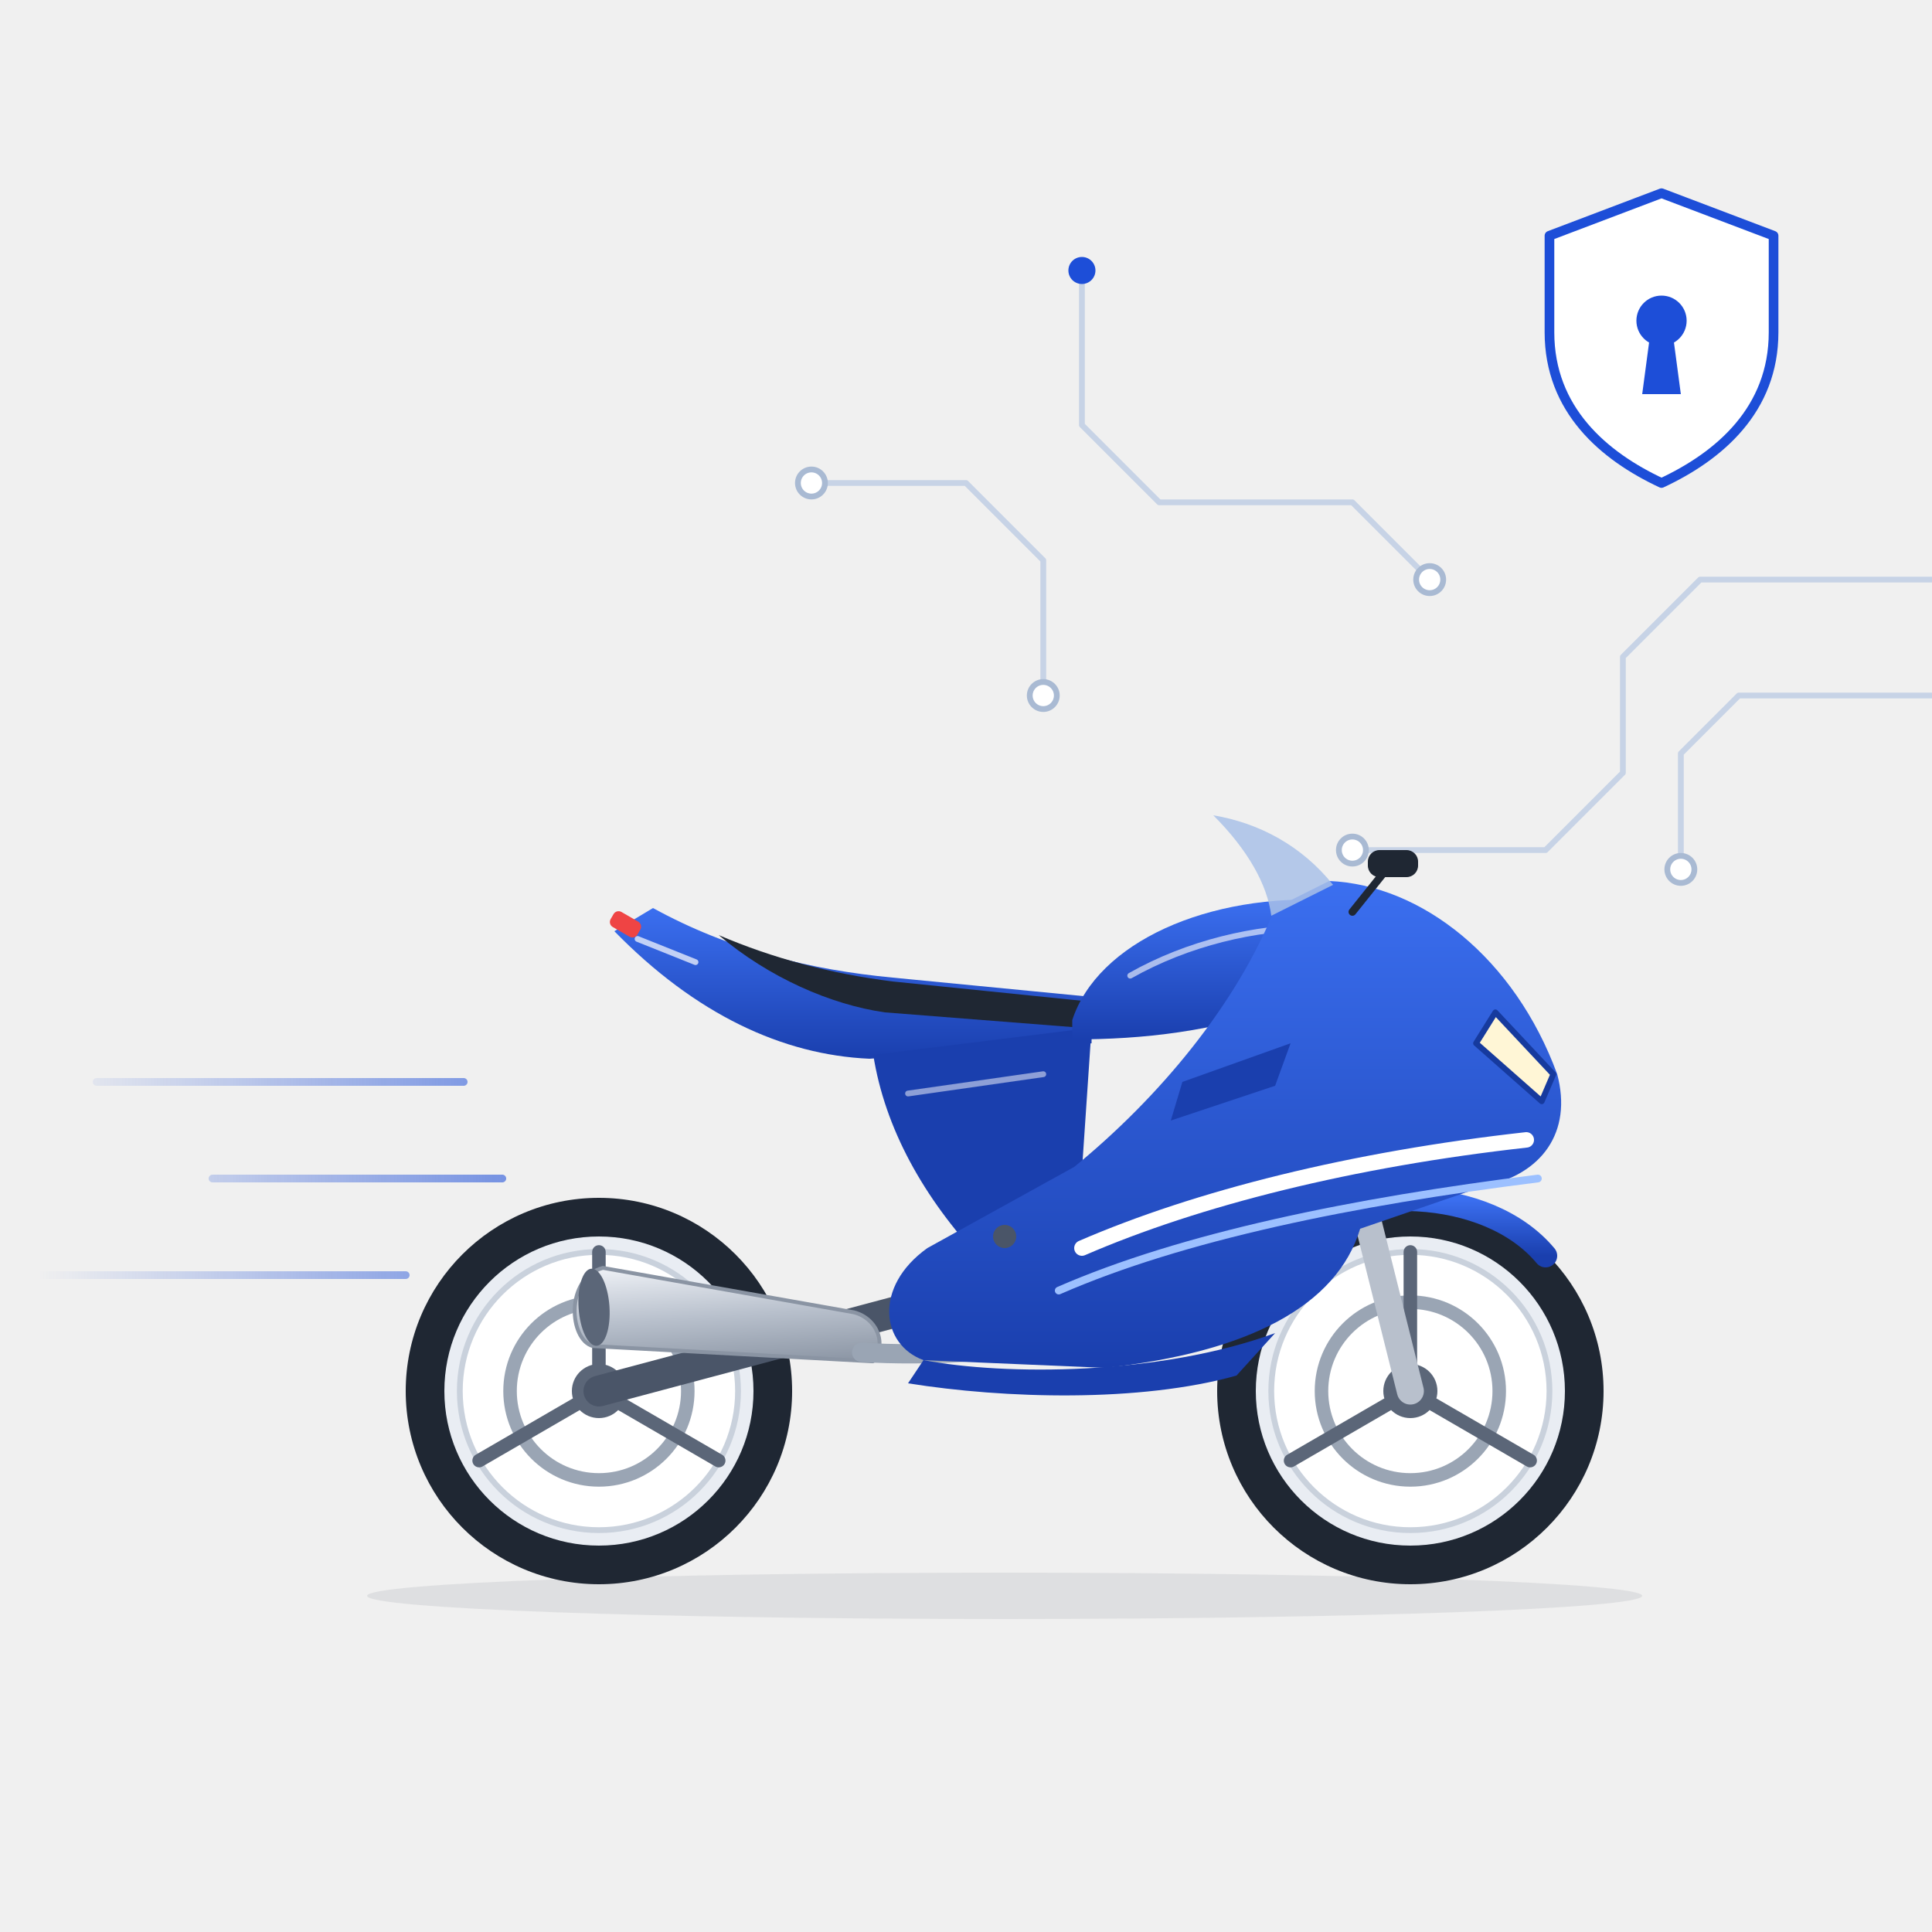
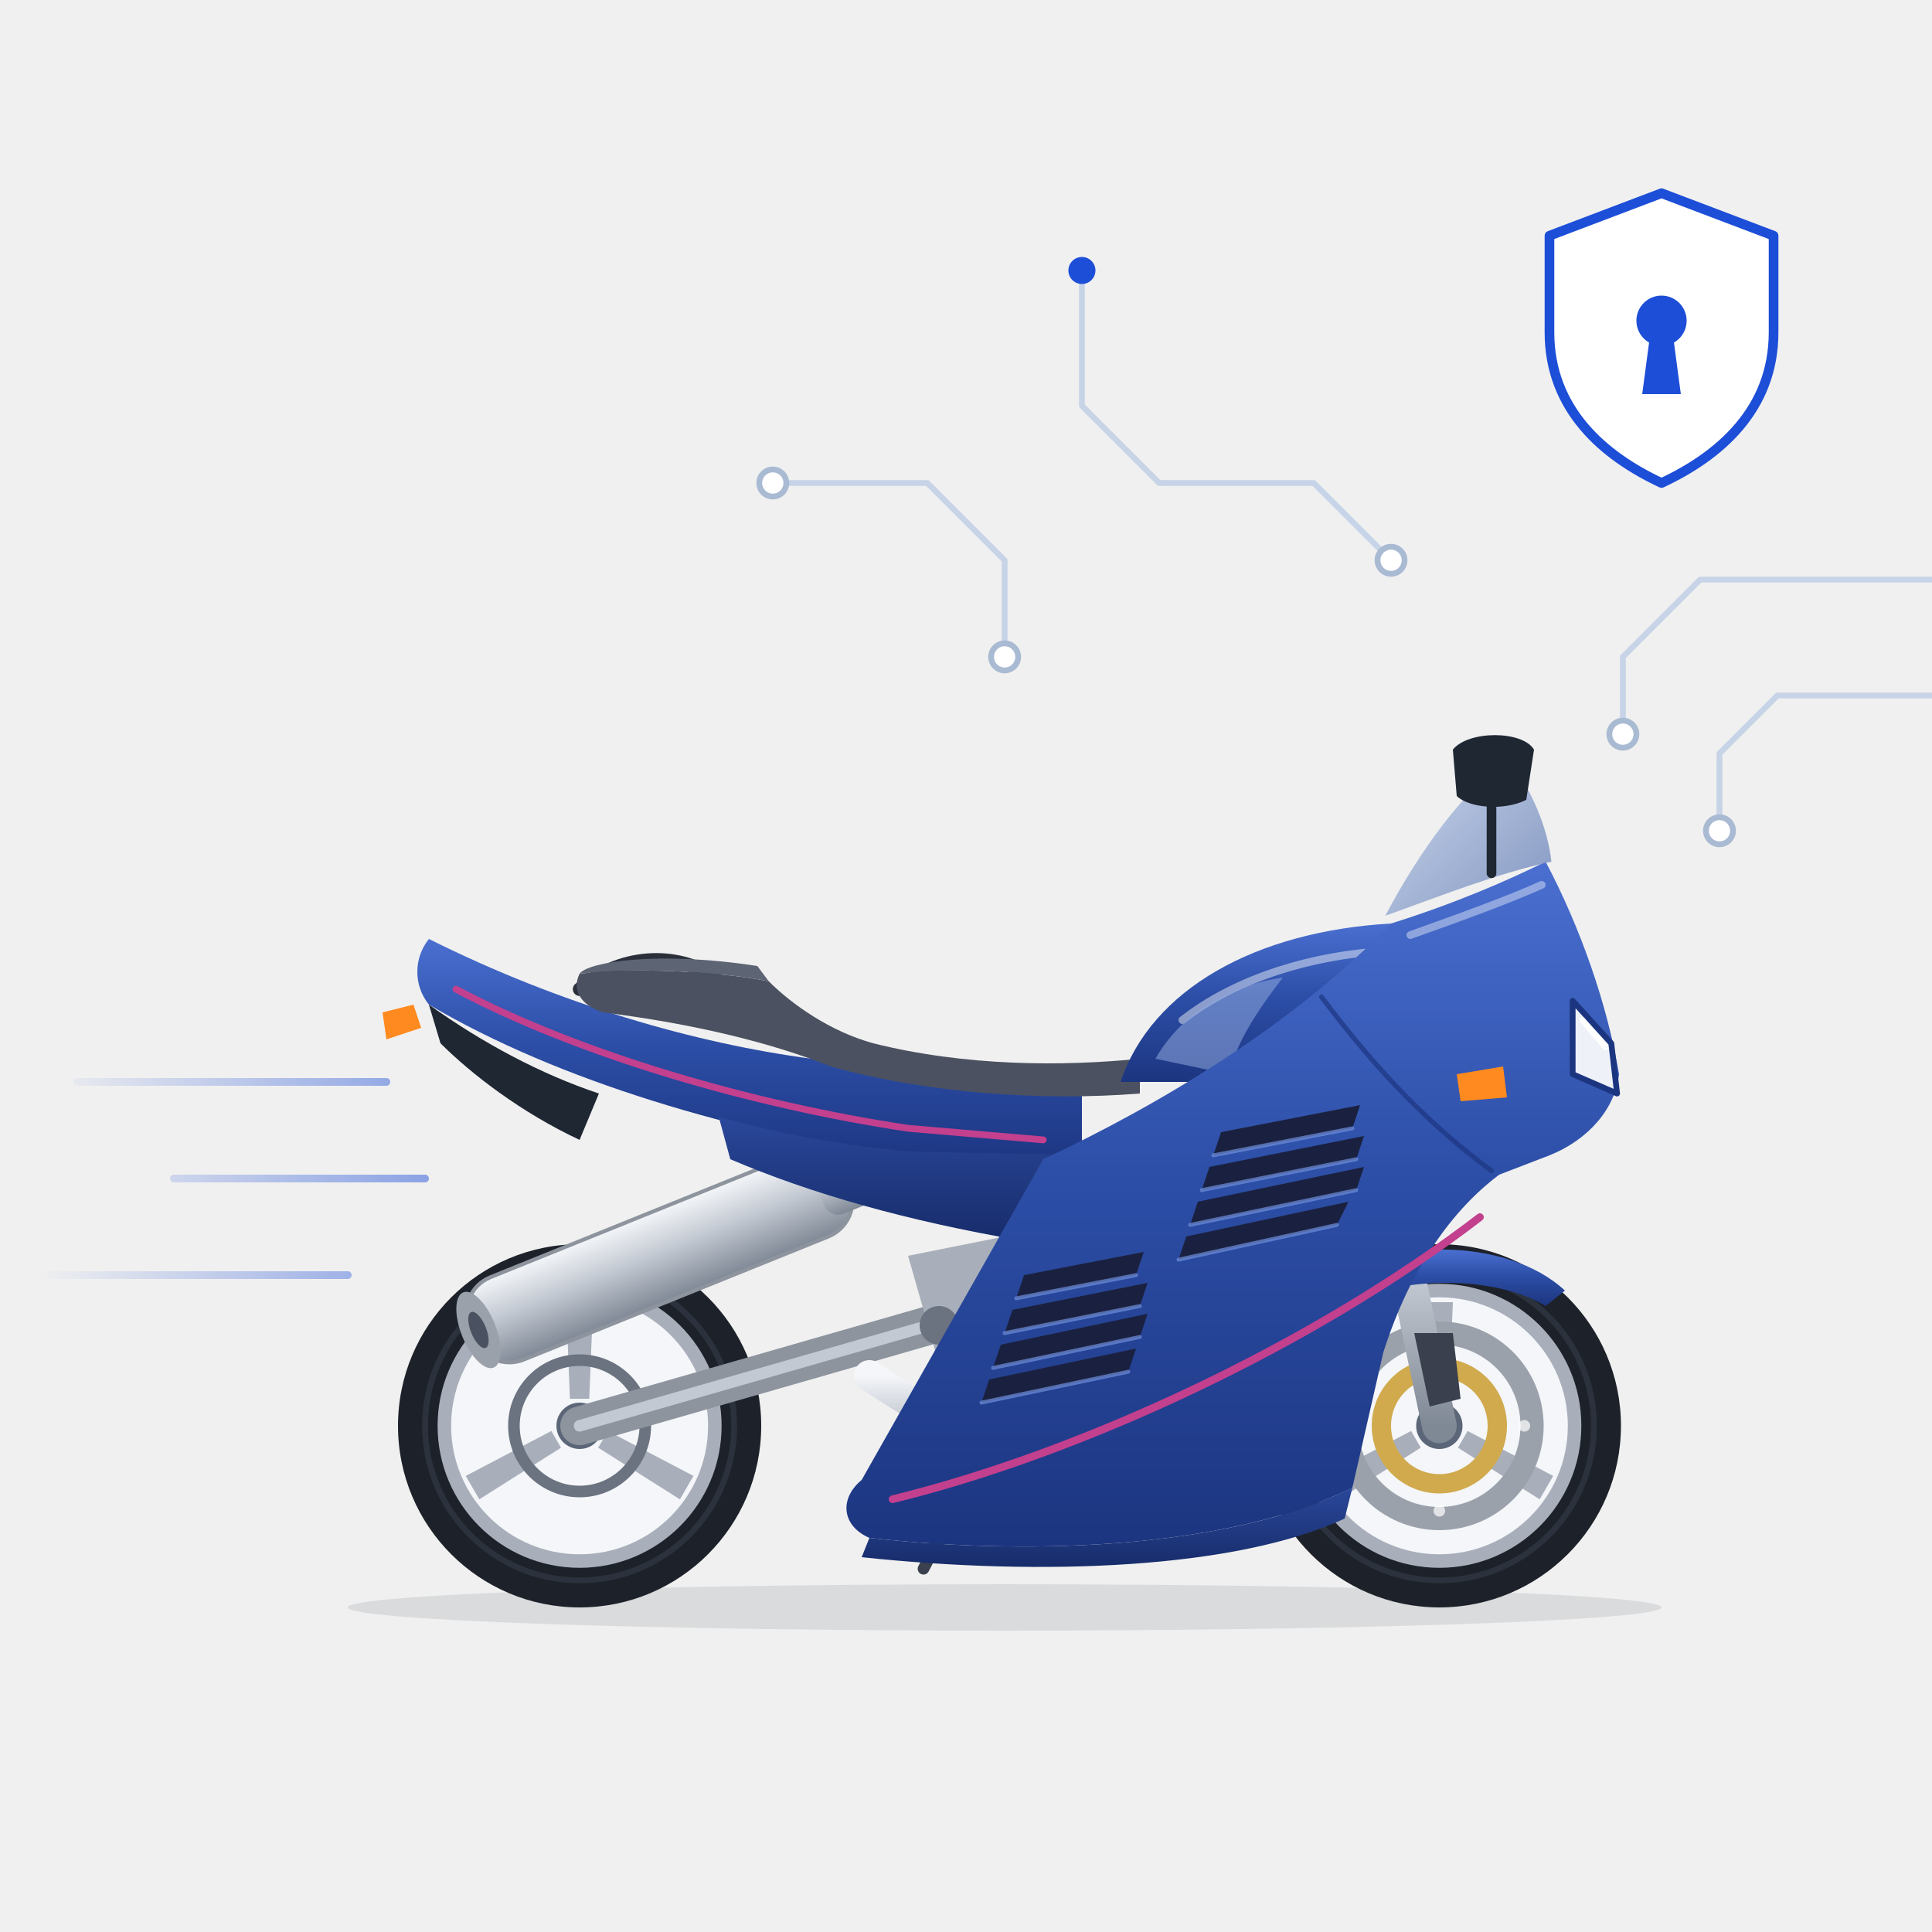
<svg xmlns="http://www.w3.org/2000/svg" viewBox="0 0 1000 1000">
  <defs>
-     <linearGradient id="speed" gradientUnits="userSpaceOnUse" x1="20" y1="0" x2="270" y2="0">
+     <linearGradient id="speed" gradientUnits="userSpaceOnUse" x1="20" y1="0" x2="250" y2="0">
      <stop offset="0" stop-color="#1d4ed8" stop-opacity="0" />
-       <stop offset="1" stop-color="#1d4ed8" stop-opacity=".6" />
+       <stop offset="1" stop-color="#1d4ed8" stop-opacity=".55" />
    </linearGradient>
    <linearGradient id="paint" x1="0" y1="0" x2="0" y2="1">
-       <stop offset="0" stop-color="#3b6ff0" />
-       <stop offset="1" stop-color="#1a3fae" />
+       <stop offset="0" stop-color="#4a6fd0" />
+       <stop offset=".45" stop-color="#2d4fa8" />
+       <stop offset="1" stop-color="#1c3580" />
+     </linearGradient>
+     <linearGradient id="paint-dark" x1="0" y1="0" x2="0" y2="1">
+       <stop offset="0" stop-color="#2a479a" />
+       <stop offset="1" stop-color="#172c6a" />
    </linearGradient>
    <linearGradient id="chrome" x1="0" y1="0" x2="0" y2="1">
-       <stop offset="0" stop-color="#eef1f6" />
-       <stop offset=".5" stop-color="#b8c0cc" />
-       <stop offset="1" stop-color="#8a94a3" />
+       <stop offset="0" stop-color="#f4f6f9" />
+       <stop offset=".45" stop-color="#c3c9d2" />
+       <stop offset="1" stop-color="#7f8895" />
    </linearGradient>
-     <g id="wheel">
-       <circle r="100" fill="#1f2733" />
-       <circle r="80" fill="#e9edf3" />
-       <circle r="72" fill="#ffffff" stroke="#c9d1dc" stroke-width="3" />
-       <circle r="46" fill="none" stroke="#9aa5b4" stroke-width="7" />
-       <g stroke="#5b6678" stroke-width="7" stroke-linecap="round">
-         <path d="M0 -14 L0 -72 M12 7 L62 36 M-12 7 L-62 36" />
+     <linearGradient id="screen" x1="0" y1="0" x2="1" y2="1">
+       <stop offset="0" stop-color="#c9d6ee" stop-opacity=".9" />
+       <stop offset="1" stop-color="#6f86b8" stop-opacity=".85" />
+     </linearGradient>
+     <g id="rim">
+       <circle r="94" fill="#1d2129" />
+       <circle r="80" fill="none" stroke="#2c323d" stroke-width="3" />
+       <circle r="70" fill="#f4f6f9" />
+       <circle r="70" fill="none" stroke="#a8afba" stroke-width="7" />
+       <g fill="#a8afba">
+         <path d="M-7 -64 L7 -64 L5 -14 L-5 -14 Z" />
+         <path d="M-7 -64 L7 -64 L5 -14 L-5 -14 Z" transform="rotate(120)" />
+         <path d="M-7 -64 L7 -64 L5 -14 L-5 -14 Z" transform="rotate(240)" />
      </g>
-       <circle r="14" fill="#5b6678" />
    </g>
  </defs>
  <g fill="none" stroke="#c7d3e6" stroke-width="3" stroke-linecap="round" stroke-linejoin="round">
-     <path d="M1000 300 H880 L840 340 V400 L800 440 H700" />
-     <path d="M1000 360 H900 L870 390 V450" />
-     <path d="M560 140 V220 L600 260 H700 L740 300" />
-     <path d="M420 250 H500 L540 290 V360" />
+     <path d="M1000 300 H880 L840 340 V380" />
+     <path d="M1000 360 H920 L890 390 V430" />
+     <path d="M560 140 V210 L600 250 H680 L720 290" />
+     <path d="M400 250 H480 L520 290 V340" />
  </g>
  <g fill="#ffffff" stroke="#a9bad3" stroke-width="3">
-     <circle cx="700" cy="440" r="7" />
-     <circle cx="870" cy="450" r="7" />
-     <circle cx="740" cy="300" r="7" />
-     <circle cx="540" cy="360" r="7" />
-     <circle cx="420" cy="250" r="7" />
+     <circle cx="840" cy="380" r="7" />
+     <circle cx="890" cy="430" r="7" />
+     <circle cx="720" cy="290" r="7" />
+     <circle cx="520" cy="340" r="7" />
+     <circle cx="400" cy="250" r="7" />
  </g>
  <circle cx="560" cy="140" r="7" fill="#1d4ed8" />
  <g transform="translate(860 170)">
    <path d="M0 -70 L58 -48 V2 C58 42 30 66 0 80 C-30 66 -58 42 -58 2 V-48 Z" fill="#ffffff" stroke="#1d4ed8" stroke-width="5" stroke-linejoin="round" />
    <circle cy="-4" r="13" fill="#1d4ed8" />
    <path d="M-6 4 L-10 34 H10 L6 4 Z" fill="#1d4ed8" />
  </g>
  <g stroke="url(#speed)" stroke-width="4" stroke-linecap="round">
-     <path d="M50 560 H240" />
-     <path d="M110 610 H260" />
-     <path d="M20 660 H210" />
+     <path d="M40 560 H200" />
+     <path d="M90 610 H220" />
+     <path d="M20 660 H180" />
  </g>
-   <ellipse cx="520" cy="826" rx="330" ry="12" fill="#0f1b2d" opacity=".08" />
+   <ellipse cx="520" cy="832" rx="340" ry="12" fill="#0f1b2d" opacity=".1" />
  <g stroke-linejoin="round" stroke-linecap="round">
-     <use href="#wheel" x="310" y="720" />
-     <path d="M310 720 L505 668" stroke="#4a5568" stroke-width="16" />
-     <g transform="translate(14 42) rotate(-4 360 640)">
-       <path d="M300 610 L428 642 C440 646 444 660 436 668 L292 650 C280 646 280 614 300 610 Z" fill="url(#chrome)" stroke="#8a94a3" stroke-width="2" />
-       <ellipse cx="294" cy="630" rx="8" ry="20" fill="#5b6678" />
+     <use href="#rim" x="300" y="738" />
+     <circle cx="300" cy="738" r="34" fill="none" stroke="#6b7280" stroke-width="6" />
+     <circle cx="300" cy="738" r="12" fill="#5b6678" />
+     <path d="M300 738 L488 684" stroke="#8d949e" stroke-width="20" />
+     <path d="M300 738 L488 684" stroke="#c3c9d2" stroke-width="6" />
+     <path d="M470 650 L520 640 L528 700 L486 706 Z" fill="#a8afba" />
+     <circle cx="486" cy="686" r="10" fill="#6b7280" />
+     <path d="M510 700 L556 704" stroke="#3a404d" stroke-width="7" />
+     <path d="M500 770 L478 812" stroke="#3a404d" stroke-width="6" />
+     <path d="M640 760 C580 770 520 760 450 712" fill="none" stroke="url(#chrome)" stroke-width="16" />
+     <g transform="rotate(-22 340 650)">
+       <rect x="236" y="628" width="210" height="46" rx="20" fill="url(#chrome)" stroke="#8d949e" stroke-width="2" />
+       <rect x="430" y="636" width="40" height="30" rx="8" fill="url(#chrome)" />
+       <ellipse cx="240" cy="651" rx="9" ry="21" fill="#9aa1ab" />
+       <ellipse cx="240" cy="651" rx="4" ry="10" fill="#4a5160" />
    </g>
-     <path d="M446 700 C480 702 520 700 560 692" fill="none" stroke="#9aa5b4" stroke-width="10" />
-     <use href="#wheel" x="730" y="720" />
-     <path d="M690 560 L730 720" stroke="#b8c0cc" stroke-width="14" />
-     <path d="M660 640 C700 612 770 614 800 650" fill="none" stroke="url(#paint)" stroke-width="12" />
-     <path d="M565 540 L450 548 C405 546 360 525 318 482 L338 470 C378 492 420 502 462 506 L565 516 Z" fill="url(#paint)" />
-     <path d="M560 518 L462 508 C430 504 400 496 372 484 C398 506 430 520 458 524 L560 532 Z" fill="#1f2733" />
-     <path d="M330 486 L360 498" stroke="#ffffff" stroke-width="3" opacity=".7" />
-     <rect x="316" y="474" width="16" height="9" rx="3" transform="rotate(30 324 478)" fill="#ef4444" />
-     <path d="M565 532 L452 546 C458 584 478 620 508 652 L560 606 Z" fill="#1a3fae" />
-     <path d="M470 566 L540 556" stroke="#ffffff" stroke-width="3" opacity=".5" />
-     <path d="M555 528 C568 488 625 462 690 466 L668 520 C628 534 592 538 555 538 Z" fill="url(#paint)" />
-     <path d="M585 505 C615 488 650 480 680 480" fill="none" stroke="#ffffff" stroke-width="3" opacity=".6" />
-     <path d="M688 456 C736 458 784 496 806 556 C814 586 798 608 768 614 L704 636 C692 676 646 700 572 708 L478 704 C456 696 452 666 480 646 L556 604 C600 568 640 520 660 470 Z" fill="url(#paint)" />
-     <path d="M478 704 C520 712 600 712 660 690 L640 712 C590 726 520 724 470 716 Z" fill="#1a3fae" />
-     <path d="M560 646 C620 620 700 600 790 590" fill="none" stroke="#ffffff" stroke-width="8" />
-     <path d="M548 668 C612 640 700 622 796 610" fill="none" stroke="#9cc0ff" stroke-width="4" />
-     <path d="M612 560 L668 540 L660 562 L606 580 Z" fill="#1a3fae" />
-     <path d="M690 458 C674 438 652 426 628 422 C646 440 656 458 658 474 Z" fill="#a9c1e8" opacity=".85" />
-     <path d="M774 524 L804 556 L798 570 L764 540 Z" fill="#fff6d6" stroke="#163a9e" stroke-width="3" />
-     <path d="M700 472 L716 452" stroke="#1f2733" stroke-width="4" />
-     <rect x="708" y="440" width="26" height="14" rx="6" fill="#1f2733" />
-     <circle cx="520" cy="640" r="6" fill="#4a5568" />
+     <path d="M560 556 L420 548 C360 540 290 520 222 486 C214 496 214 510 222 520 C290 560 380 586 470 600 L560 604 Z" fill="url(#paint)" />
+     <path d="M236 512 C300 546 390 572 470 584 L540 590" fill="none" stroke="#c2408e" stroke-width="3.5" />
+     <path d="M222 520 C250 540 280 556 310 566 L300 590 C270 576 244 556 228 540 Z" fill="#1f2733" />
+     <path d="M214 520 L198 524 L200 538 L218 532 Z" fill="#ff8a1f" />
+     <path d="M300 512 C320 494 350 492 370 506" fill="none" stroke="#2a2f3a" stroke-width="7" />
+     <path d="M566 598 L470 596 C430 592 400 586 372 578 L378 600 C420 618 470 632 528 642 Z" fill="url(#paint-dark)" />
+     <path d="M590 548 C550 552 500 552 452 540 C430 534 410 520 398 508 C380 504 334 500 300 504 C296 512 300 520 312 524 C360 530 400 540 430 552 C480 566 540 570 590 566 Z" fill="#4b5160" />
+     <path d="M398 508 C380 504 334 500 300 504 C304 498 340 492 392 500 Z" fill="#5d6474" />
+     <path d="M580 560 C596 512 650 482 720 478 C752 478 770 488 776 500 L740 560 Z" fill="url(#paint)" />
+     <path d="M612 528 C640 506 680 494 720 492" fill="none" stroke="#ffffff" stroke-width="4" opacity=".45" />
+     <path d="M598 548 C612 524 636 510 664 506 C650 524 640 540 636 556 Z" fill="#8fa7dd" opacity=".55" />
+     <use href="#rim" x="745" y="738" />
+     <circle cx="745" cy="738" r="48" fill="none" stroke="#9aa1ab" stroke-width="12" />
+     <circle cx="745" cy="738" r="30" fill="none" stroke="#d1aa4e" stroke-width="10" />
+     <g fill="#ffffff" opacity=".7">
+       <circle cx="745" cy="694" r="3" />
+       <circle cx="789" cy="738" r="3" />
+       <circle cx="745" cy="782" r="3" />
+       <circle cx="701" cy="738" r="3" />
+     </g>
+     <circle cx="745" cy="738" r="12" fill="#5b6678" />
+     <path d="M716 600 L745 738" stroke="url(#chrome)" stroke-width="18" />
+     <path d="M732 690 L752 690 L756 724 L740 728 Z" fill="#3a404d" />
+     <path d="M680 666 C716 640 780 640 810 668 L800 676 C774 660 724 660 694 676 Z" fill="url(#paint)" />
+     <path d="M720 478 C752 468 780 456 800 446 C818 480 832 520 838 556 C836 574 822 590 802 598 L776 608 C752 626 730 656 716 700 L700 770 C640 800 540 806 450 796 C436 790 434 776 446 766 L540 600 C600 572 670 530 720 478 Z" fill="url(#paint)" />
+     <path d="M450 796 C540 806 640 800 700 770 L696 786 C640 812 540 816 446 806 Z" fill="url(#paint-dark)" />
+     <path d="M684 516 C714 556 742 584 772 606" fill="none" stroke="#1c3580" stroke-width="2.5" opacity=".7" />
+     <path d="M730 484 C758 474 780 466 798 458" fill="none" stroke="#ffffff" stroke-width="4" opacity=".4" />
+     <path d="M717 474 C735 440 757 410 781 392 C793 410 801 428 803 446 C775 452 745 464 717 474 Z" fill="url(#screen)" />
+     <path d="M814 518 L834 540 L837 566 L814 556 Z" fill="#eef2f8" stroke="#1c3580" stroke-width="3" />
+     <path d="M819 528 L831 542" stroke="#ffffff" stroke-width="3" />
+     <path d="M754 556 L778 552 L780 568 L756 570 Z" fill="#ff8a1f" />
+     <path d="M772 452 L772 414" stroke="#1f2733" stroke-width="5" />
+     <path d="M752 388 C760 378 788 378 794 388 L790 414 C778 420 760 418 754 412 Z" fill="#1f2733" />
+     <g fill="#1a2140">
+       <path d="M632 586 L704 572 L700 584 L628 598 Z" />
+       <path d="M626 604 L706 588 L702 600 L622 616 Z" />
+       <path d="M620 622 L706 604 L702 616 L616 634 Z" />
+       <path d="M614 640 L698 622 L692 634 L610 652 Z" />
+       <path d="M530 660 L592 648 L588 660 L526 672 Z" />
+       <path d="M524 678 L594 664 L590 676 L520 690 Z" />
+       <path d="M518 696 L594 680 L590 692 L514 708 Z" />
+       <path d="M512 714 L588 698 L584 710 L508 726 Z" />
+     </g>
+     <g stroke="#6f8fdc" stroke-width="2" opacity=".7">
+       <path d="M628 598 L700 584 M622 616 L702 600 M616 634 L702 616 M610 652 L692 634" />
+       <path d="M526 672 L588 660 M520 690 L590 676 M514 708 L590 692 M508 726 L584 710" />
+     </g>
+     <path d="M462 776 C560 752 680 696 766 630" fill="none" stroke="#c2408e" stroke-width="4" />
  </g>
</svg>
